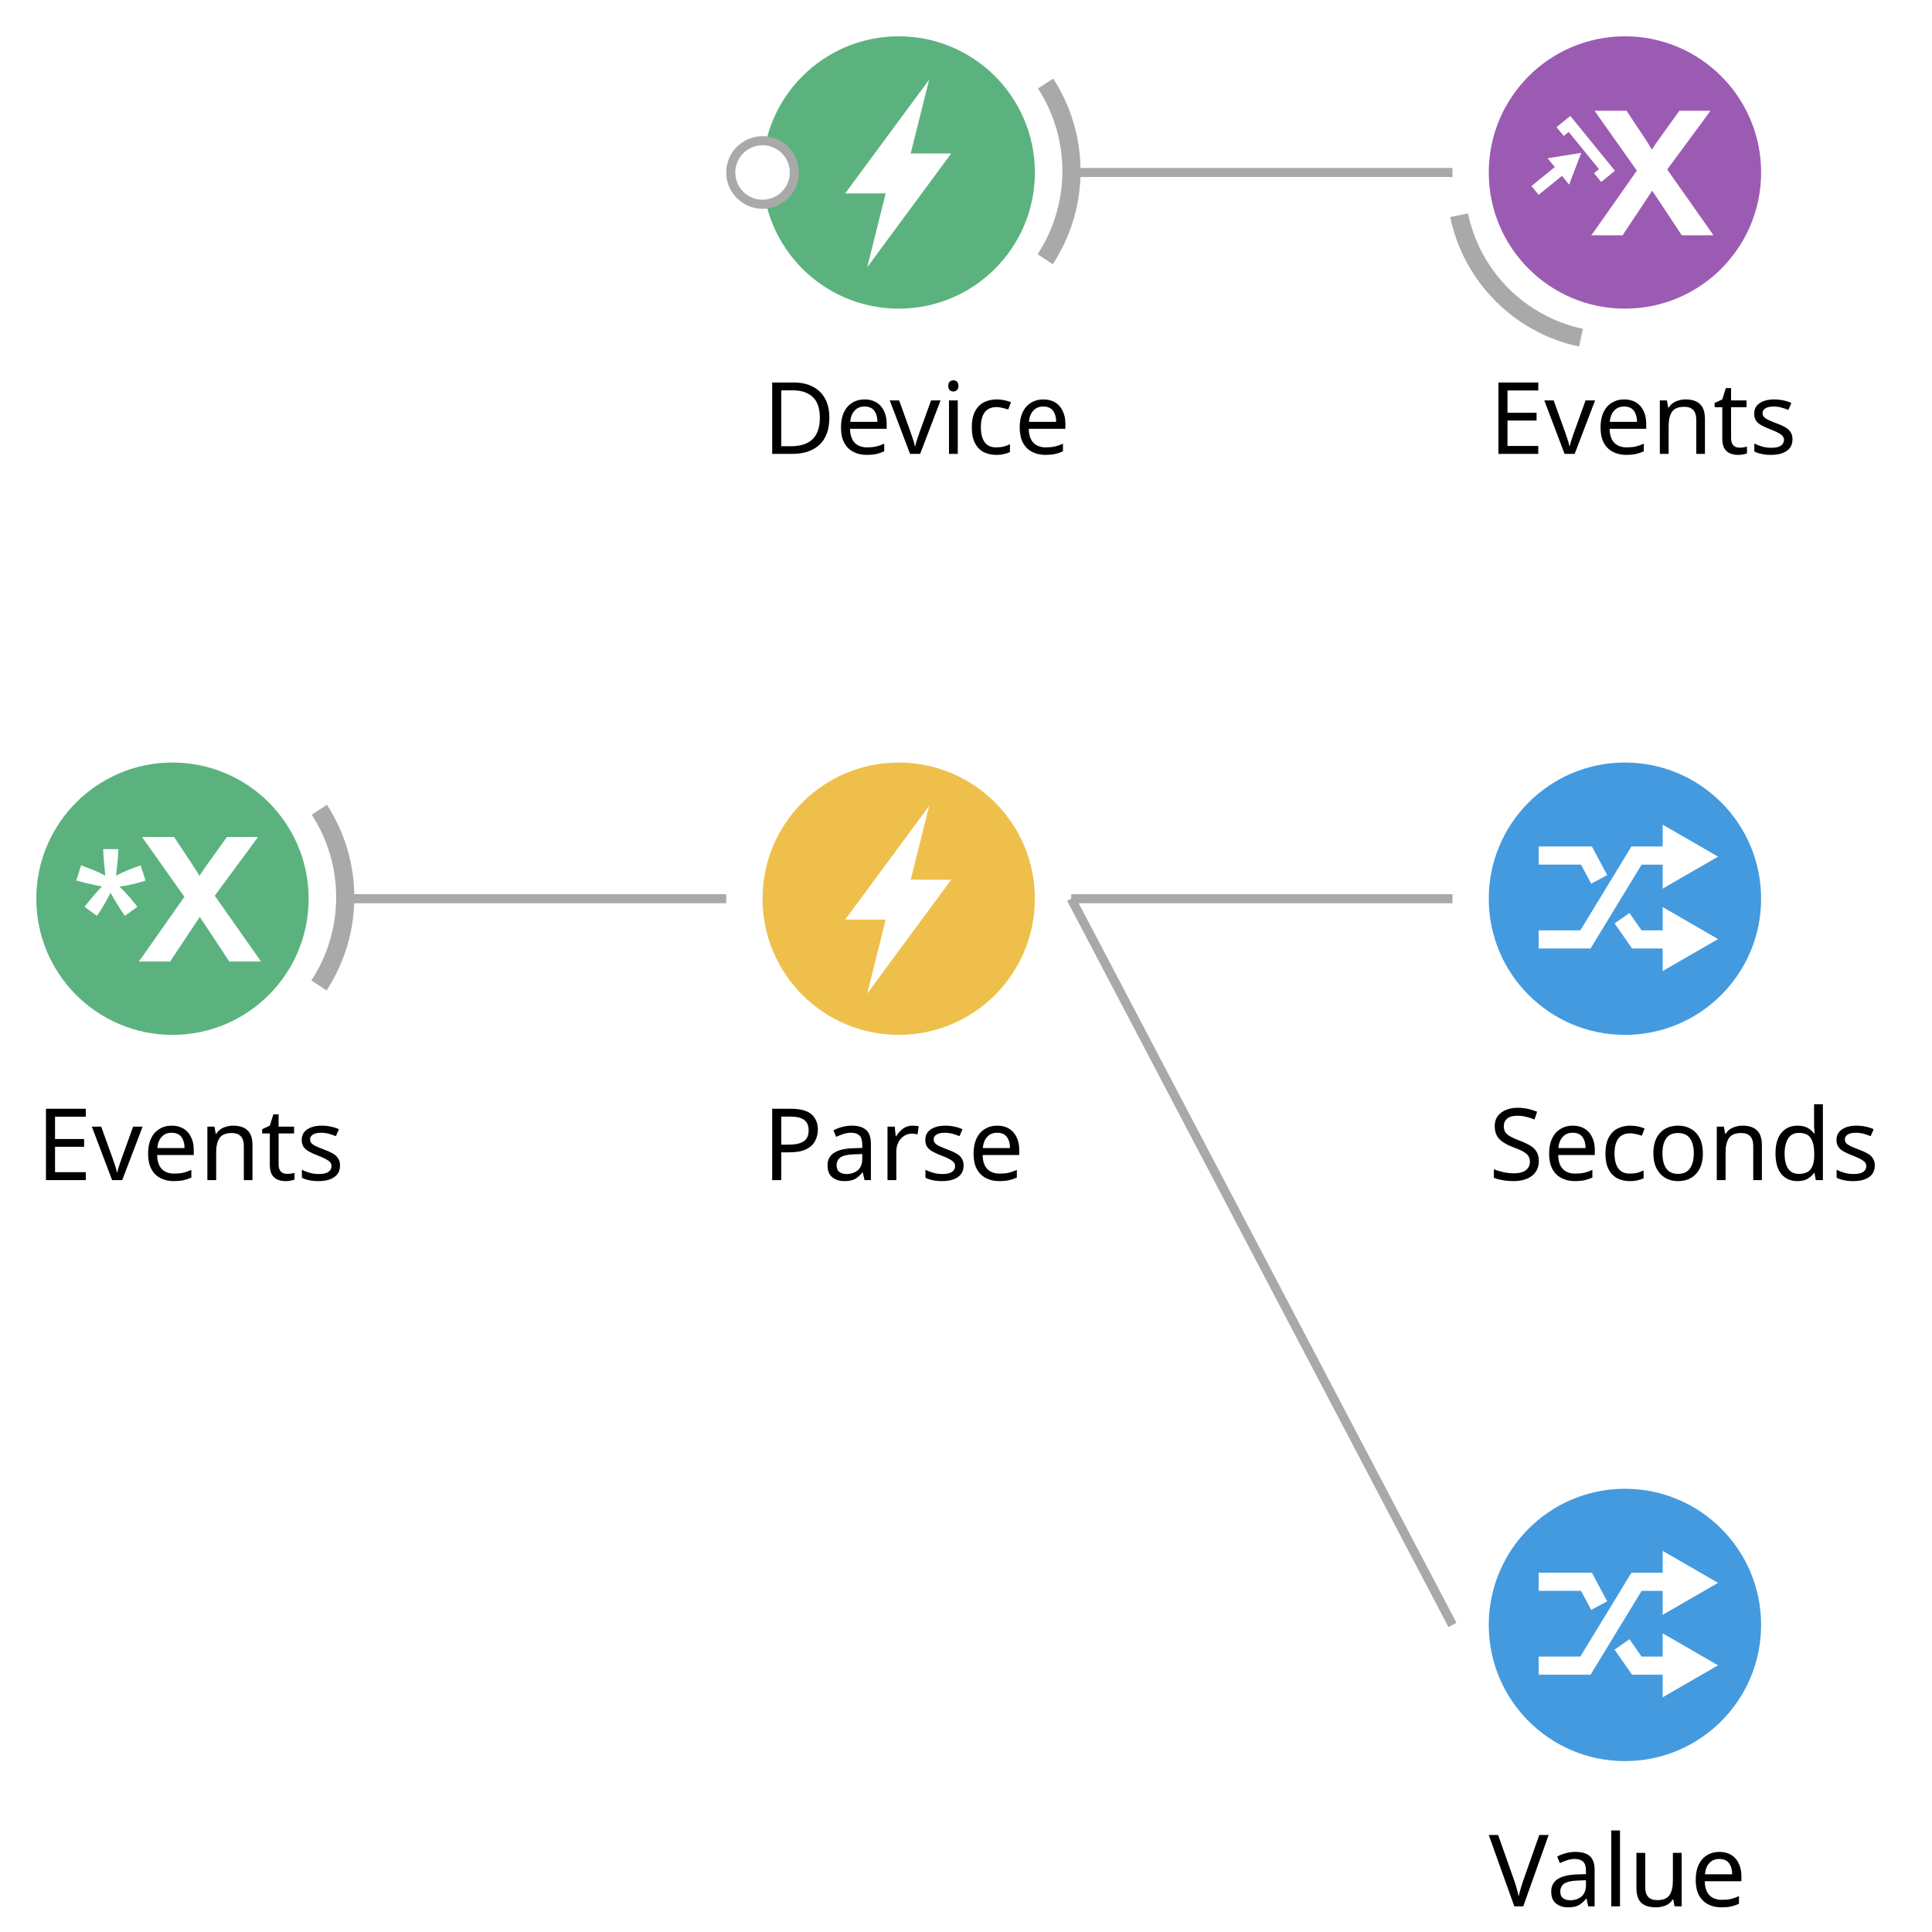
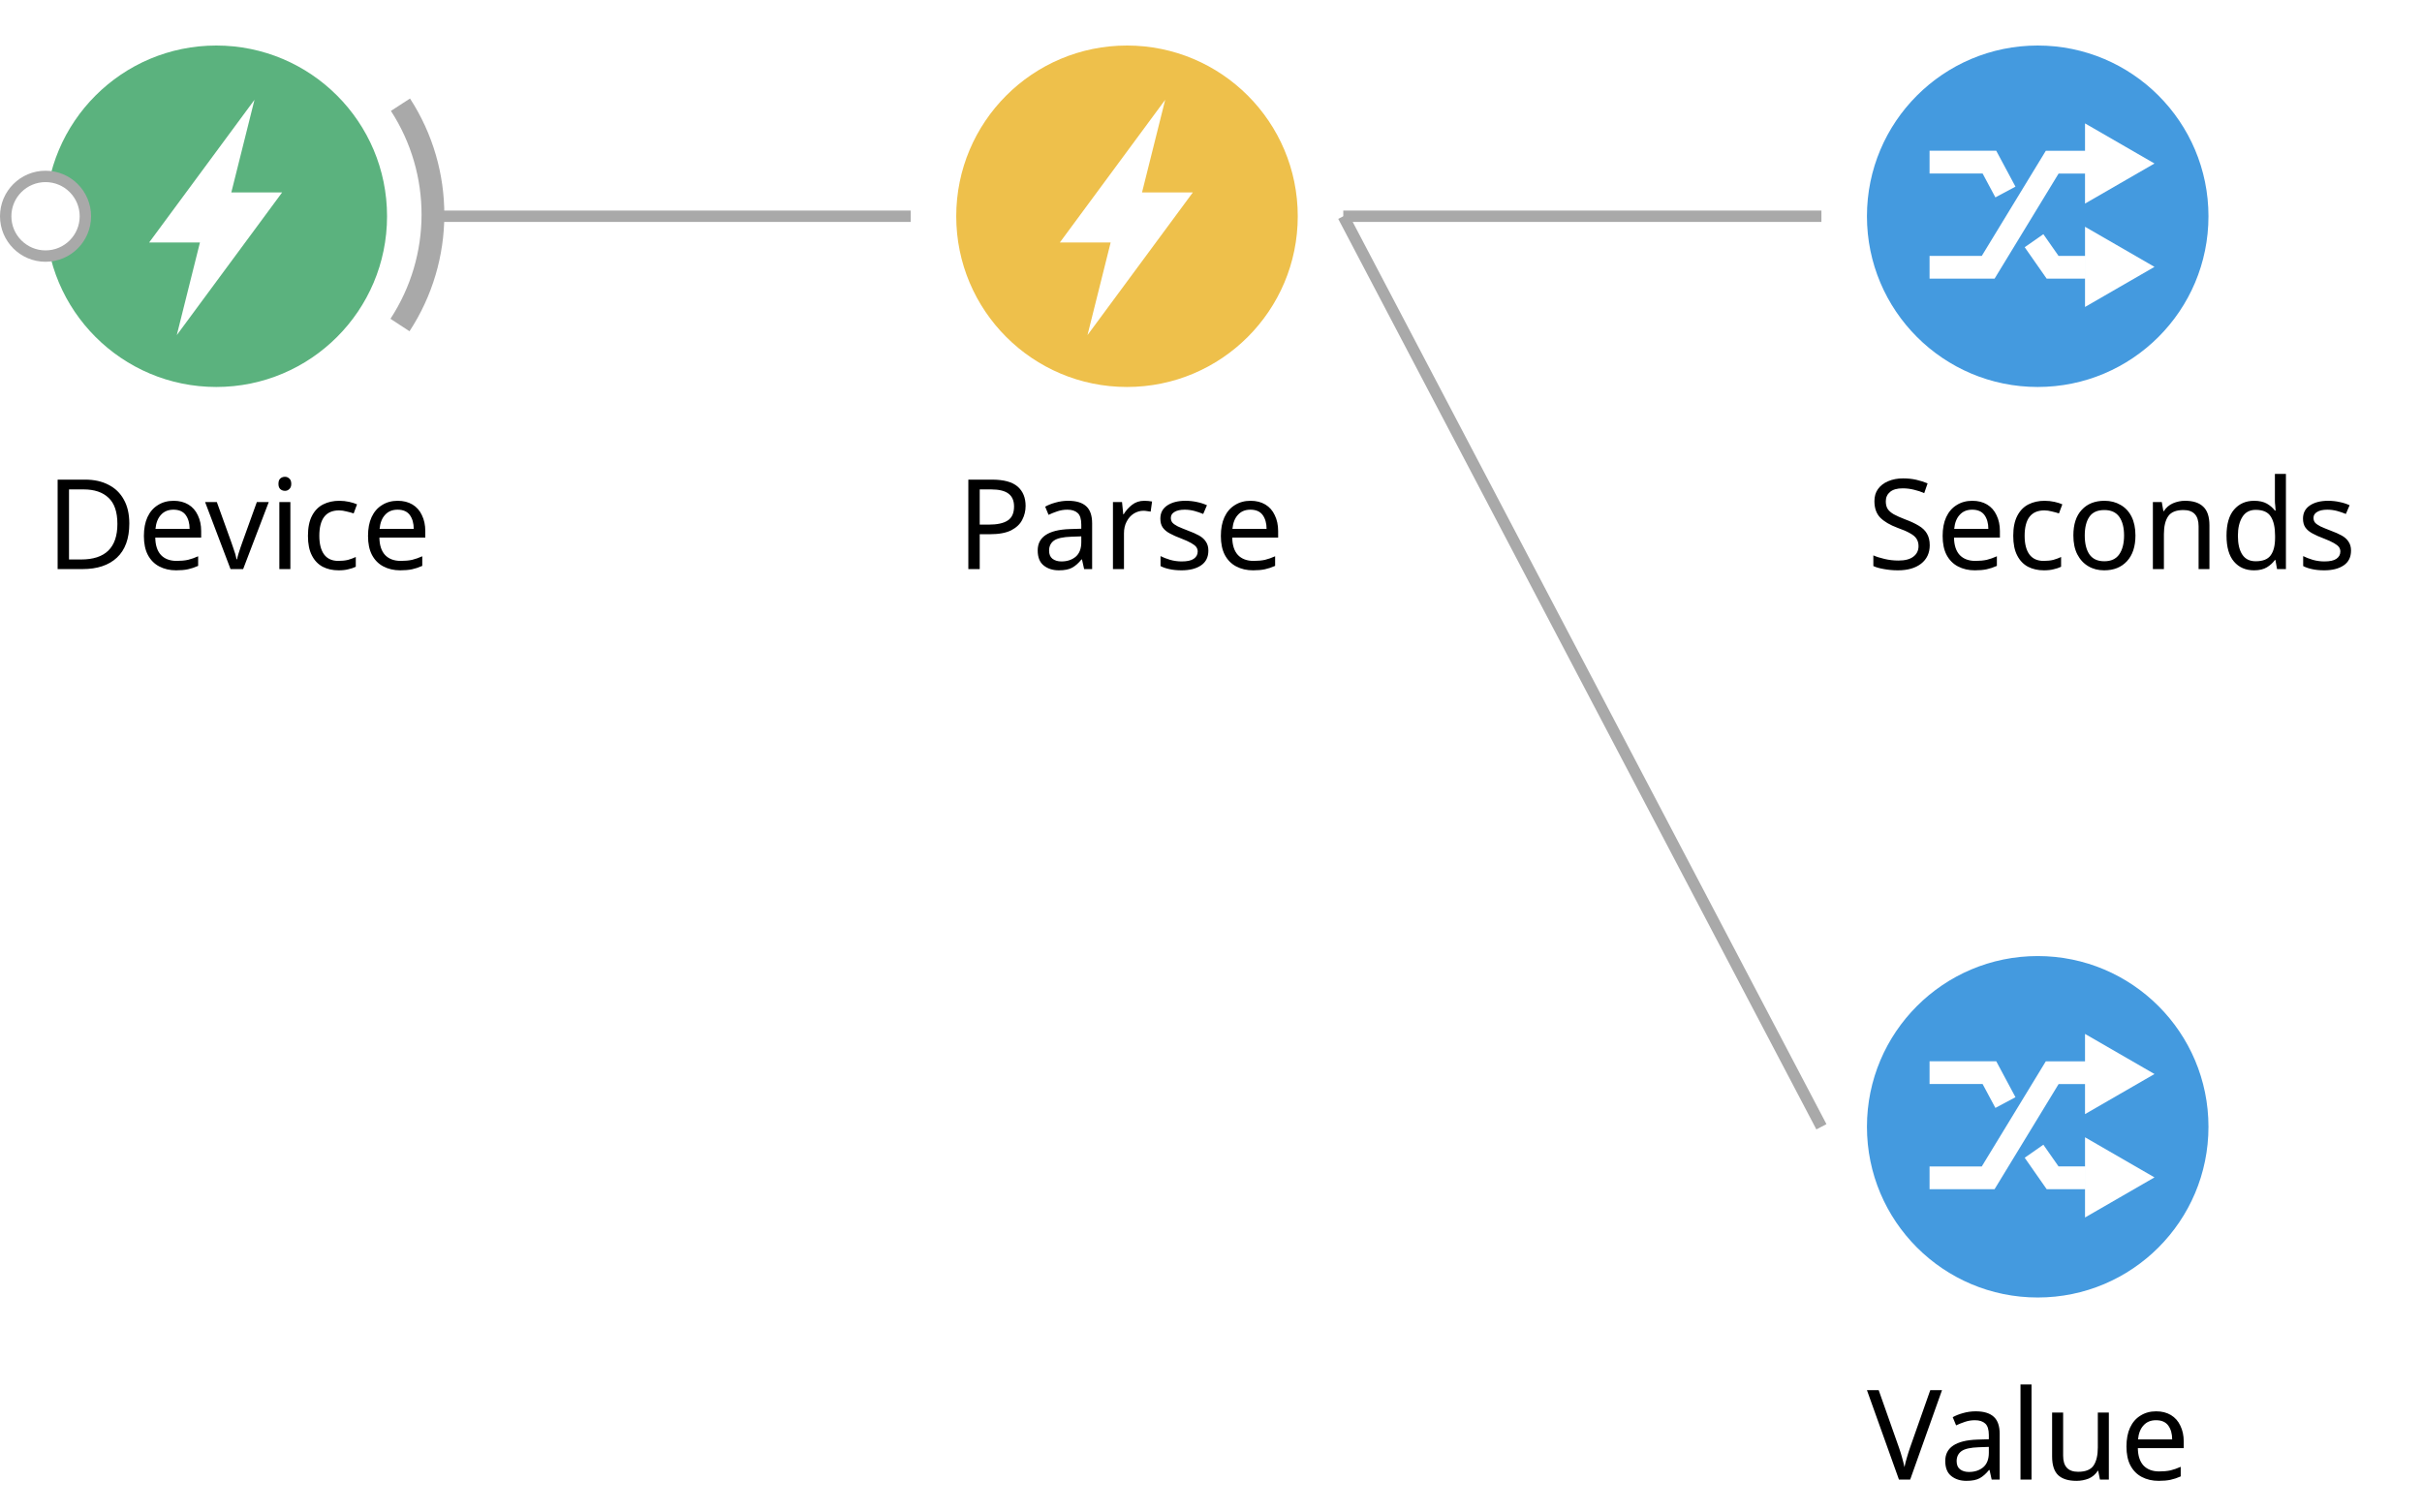
- <svg xmlns="http://www.w3.org/2000/svg" width="212.758" height="212.825" id="SvgGdi_output">
+ <svg xmlns="http://www.w3.org/2000/svg" width="212.758" height="132.825" id="SvgGdi_output">
  <rect id="background" height="100.00%" style="fill:rgb(255,255,255);" width="100.00%" y="0.00" x="0.00" />
  <g style="shape-rendering:auto;" id="root_group">
-     <line y1="19.00" style="stroke:rgb(169,169,169);fill:none;stroke-linecap:butt;stroke-miterlimit:9;opacity:1;stroke-width:1;stroke-linejoin:miter;" id="173" x2="160.00" y2="19.00" x1="118.00" />
-     <line y1="99.00" style="stroke:rgb(169,169,169);fill:none;stroke-linecap:butt;stroke-miterlimit:9;opacity:1;stroke-width:1;stroke-linejoin:miter;" id="174" x2="160.00" y2="99.00" x1="118.00" />
-     <line y1="99.00" style="stroke:rgb(169,169,169);fill:none;stroke-linecap:butt;stroke-miterlimit:9;opacity:1;stroke-width:1;stroke-linejoin:miter;" id="175" x2="160.00" y2="179.00" x1="118.00" />
-     <line y1="99.00" style="stroke:rgb(169,169,169);fill:none;stroke-linecap:butt;stroke-miterlimit:9;opacity:1;stroke-width:1;stroke-linejoin:miter;" id="176" x2="80.00" y2="99.00" x1="38.00" />
-     <path style="stroke:rgb(169,169,169);fill:none;stroke-linecap:butt;stroke-miterlimit:9;opacity:1;stroke-width:2;stroke-linejoin:miter;" transform="matrix(1.00 0.00 0.00 1.00 164.00 4.00 ) " id="177" d="M 10.158 33.2 C 3.405 31.759 -1.861 26.469 -3.271 19.71 " />
-     <ellipse id="178" cy="15.00" cx="15.00" transform="matrix(1.00 0.00 0.00 1.00 164.00 4.00 ) " rx="15.00" ry="15.00" style="stroke:none;opacity:1;fill:rgb(155,91,179);" />
-     <path d="M 11.656 8.2 12 8.7 16.312 14.794 11.656 21.419 11.281 21.919 14.75 21.919 14.844 21.762 18 17.012 18.469 17.7 21.156 21.762 21.25 21.919 24.75 21.919 24.406 21.419 19.656 14.669 24.062 8.7 24.406 8.2 21 8.2 20.906 8.325 18.687 11.419 C 18.463 11.729 18.223 12.106 17.968 12.481 17.77 12.155 17.587 11.842 17.312 11.419 L 15.281 8.356 15.187 8.2 11.656 8.2 z " style="stroke:none;fill-rule:evenodd;opacity:1;fill:rgb(255,255,255);" transform="matrix(1.00 0.00 0.00 1.00 164.00 4.00 ) " id="179" />
-     <path style="stroke:rgb(255,255,255);fill:none;stroke-linecap:butt;stroke-miterlimit:9;opacity:1;stroke-width:1.25;stroke-linejoin:miter;" transform="matrix(1.00 0.00 0.00 1.00 164.00 4.00 ) " id="180" d="M 7.859 10.494 8.895 9.651 13.019 14.722 11.989 15.56 " />
-     <path style="stroke:rgb(255,255,255);fill:none;stroke-linecap:butt;stroke-miterlimit:9;opacity:1;stroke-width:1.25;stroke-linejoin:miter;" transform="matrix(1.00 0.00 0.00 1.00 164.00 4.00 ) " id="181" d="M 5.1 16.975 7.688 14.871 " />
-     <path style="stroke:none;fill-rule:evenodd;opacity:1;fill:rgb(255,255,255);" transform="matrix(1.00 0.00 0.00 1.00 164.00 4.00 ) " id="182" d="M 8.85 16.342 6.485 13.434 10.186 12.839 9.518 14.591 z " />
-     <text id="183" transform="matrix(1.00 0.00 0.00 1.00 0.00 0.00 ) " x="164.00px" y="39.00px" style="stroke:none;clip-path:url(#185_text_clipper);font-family:Microsoft Sans Serif;fill:rgb(0,0,0);font-size:8.25pt;opacity:1;">
-       <tspan dy="8.25pt" id="187">Events</tspan>
+     <line y1="19.00" style="stroke:rgb(169,169,169);fill:none;stroke-linecap:butt;stroke-miterlimit:9;opacity:1;stroke-width:1;stroke-linejoin:miter;" id="366" x2="160.00" y2="19.00" x1="118.00" />
+     <line y1="19.00" style="stroke:rgb(169,169,169);fill:none;stroke-linecap:butt;stroke-miterlimit:9;opacity:1;stroke-width:1;stroke-linejoin:miter;" id="367" x2="160.00" y2="99.00" x1="118.00" />
+     <line y1="19.00" style="stroke:rgb(169,169,169);fill:none;stroke-linecap:butt;stroke-miterlimit:9;opacity:1;stroke-width:1;stroke-linejoin:miter;" id="368" x2="80.00" y2="19.00" x1="38.00" />
+     <ellipse id="369" cy="15.00" cx="15.00" transform="matrix(1.00 0.00 0.00 1.00 164.00 4.00 ) " rx="15.00" ry="15.00" style="stroke:none;opacity:1;fill:rgb(68,154,223);" />
+     <path d="M 19.156 13.888 19.156 10.365 19.156 6.841 25.259 10.365 22.207 12.126 z " style="stroke:none;fill-rule:evenodd;opacity:1;fill:rgb(255,255,255);" transform="matrix(1.00 0.00 0.00 1.00 164.00 4.00 ) " id="370" />
+     <path d="M 19.156 22.97 19.156 19.447 19.156 15.923 25.259 19.447 22.207 21.208 z " style="stroke:none;fill-rule:evenodd;opacity:1;fill:rgb(255,255,255);" transform="matrix(1.00 0.00 0.00 1.00 164.00 4.00 ) " id="371" />
+     <path d="M 5.5 19.484 10.649 19.484 16.274 10.248 19.373 10.248 M 14.677 17.148 16.309 19.483 19.22 19.483 M 5.5 10.244 10.759 10.244 12.165 12.871 " style="stroke:rgb(255,255,255);fill:none;stroke-linecap:butt;stroke-miterlimit:9;opacity:1;stroke-width:2;stroke-linejoin:miter;" transform="matrix(1.00 0.00 0.00 1.00 164.00 4.00 ) " id="372" />
+     <text id="373" transform="matrix(1.00 0.00 0.00 1.00 0.00 0.00 ) " x="164.00px" y="39.00px" style="stroke:none;clip-path:url(#375_text_clipper);font-family:Microsoft Sans Serif;fill:rgb(0,0,0);font-size:8.25pt;opacity:1;">
+       <tspan dy="8.25pt" id="377">Seconds</tspan>
    </text>
-     <ellipse id="189" cy="15.00" cx="15.00" transform="matrix(1.00 0.00 0.00 1.00 164.00 84.00 ) " rx="15.00" ry="15.00" style="stroke:none;opacity:1;fill:rgb(68,154,223);" />
-     <path d="M 19.156 13.888 19.156 10.365 19.156 6.841 25.259 10.365 22.207 12.126 z " style="stroke:none;fill-rule:evenodd;opacity:1;fill:rgb(255,255,255);" transform="matrix(1.00 0.00 0.00 1.00 164.00 84.00 ) " id="190" />
-     <path d="M 19.156 22.97 19.156 19.447 19.156 15.923 25.259 19.447 22.207 21.208 z " style="stroke:none;fill-rule:evenodd;opacity:1;fill:rgb(255,255,255);" transform="matrix(1.00 0.00 0.00 1.00 164.00 84.00 ) " id="191" />
-     <path d="M 5.5 19.484 10.649 19.484 16.274 10.248 19.373 10.248 M 14.677 17.148 16.309 19.483 19.22 19.483 M 5.5 10.244 10.759 10.244 12.165 12.871 " style="stroke:rgb(255,255,255);fill:none;stroke-linecap:butt;stroke-miterlimit:9;opacity:1;stroke-width:2;stroke-linejoin:miter;" transform="matrix(1.00 0.00 0.00 1.00 164.00 84.00 ) " id="192" />
-     <text id="193" transform="matrix(1.00 0.00 0.00 1.00 0.00 0.00 ) " x="164.00px" y="119.00px" style="stroke:none;clip-path:url(#195_text_clipper);font-family:Microsoft Sans Serif;fill:rgb(0,0,0);font-size:8.25pt;opacity:1;">
-       <tspan dy="8.25pt" id="197">Seconds</tspan>
+     <ellipse id="379" cy="15.00" cx="15.00" transform="matrix(1.00 0.00 0.00 1.00 164.00 84.00 ) " rx="15.00" ry="15.00" style="stroke:none;opacity:1;fill:rgb(68,154,223);" />
+     <path d="M 19.156 13.888 19.156 10.365 19.156 6.841 25.259 10.365 22.207 12.126 z " style="stroke:none;fill-rule:evenodd;opacity:1;fill:rgb(255,255,255);" transform="matrix(1.00 0.00 0.00 1.00 164.00 84.00 ) " id="380" />
+     <path d="M 19.156 22.97 19.156 19.447 19.156 15.923 25.259 19.447 22.207 21.208 z " style="stroke:none;fill-rule:evenodd;opacity:1;fill:rgb(255,255,255);" transform="matrix(1.00 0.00 0.00 1.00 164.00 84.00 ) " id="381" />
+     <path d="M 5.5 19.484 10.649 19.484 16.274 10.248 19.373 10.248 M 14.677 17.148 16.309 19.483 19.22 19.483 M 5.5 10.244 10.759 10.244 12.165 12.871 " style="stroke:rgb(255,255,255);fill:none;stroke-linecap:butt;stroke-miterlimit:9;opacity:1;stroke-width:2;stroke-linejoin:miter;" transform="matrix(1.00 0.00 0.00 1.00 164.00 84.00 ) " id="382" />
+     <text id="383" transform="matrix(1.00 0.00 0.00 1.00 0.00 0.00 ) " x="164.00px" y="119.00px" style="stroke:none;clip-path:url(#385_text_clipper);font-family:Microsoft Sans Serif;fill:rgb(0,0,0);font-size:8.25pt;opacity:1;">
+       <tspan dy="8.25pt" id="387">Value</tspan>
    </text>
-     <ellipse id="199" cy="15.00" cx="15.00" transform="matrix(1.00 0.00 0.00 1.00 164.00 164.00 ) " rx="15.00" ry="15.00" style="stroke:none;opacity:1;fill:rgb(68,154,223);" />
-     <path d="M 19.156 13.888 19.156 10.365 19.156 6.841 25.259 10.365 22.207 12.126 z " style="stroke:none;fill-rule:evenodd;opacity:1;fill:rgb(255,255,255);" transform="matrix(1.00 0.00 0.00 1.00 164.00 164.00 ) " id="200" />
-     <path d="M 19.156 22.97 19.156 19.447 19.156 15.923 25.259 19.447 22.207 21.208 z " style="stroke:none;fill-rule:evenodd;opacity:1;fill:rgb(255,255,255);" transform="matrix(1.00 0.00 0.00 1.00 164.00 164.00 ) " id="201" />
-     <path d="M 5.5 19.484 10.649 19.484 16.274 10.248 19.373 10.248 M 14.677 17.148 16.309 19.483 19.22 19.483 M 5.5 10.244 10.759 10.244 12.165 12.871 " style="stroke:rgb(255,255,255);fill:none;stroke-linecap:butt;stroke-miterlimit:9;opacity:1;stroke-width:2;stroke-linejoin:miter;" transform="matrix(1.00 0.00 0.00 1.00 164.00 164.00 ) " id="202" />
-     <text id="203" transform="matrix(1.00 0.00 0.00 1.00 0.00 0.00 ) " x="164.00px" y="199.00px" style="stroke:none;clip-path:url(#205_text_clipper);font-family:Microsoft Sans Serif;fill:rgb(0,0,0);font-size:8.25pt;opacity:1;">
-       <tspan dy="8.25pt" id="207">Value</tspan>
+     <ellipse id="389" cy="15.00" cx="15.00" transform="matrix(1.00 0.00 0.00 1.00 84.00 4.00 ) " rx="15.00" ry="15.00" style="stroke:none;opacity:1;fill:rgb(238,192,75);" />
+     <path d="M 11.529 25.444 20.783 12.908 16.32 12.908 18.355 4.769 9.101 17.305 13.564 17.305 z " style="stroke:none;fill-rule:evenodd;opacity:1;fill:rgb(255,255,255);" transform="matrix(1.00 0.00 0.00 1.00 84.00 4.00 ) " id="390" />
+     <text id="391" transform="matrix(1.00 0.00 0.00 1.00 0.00 0.00 ) " x="84.00px" y="39.00px" style="stroke:none;clip-path:url(#393_text_clipper);font-family:Microsoft Sans Serif;fill:rgb(0,0,0);font-size:8.25pt;opacity:1;">
+       <tspan dy="8.25pt" id="395">Parse</tspan>
    </text>
-     <path d="M 31.179 5.2 C 34.998 11.092 34.981 18.682 31.136 24.557 " style="stroke:rgb(169,169,169);fill:none;stroke-linecap:butt;stroke-miterlimit:9;opacity:1;stroke-width:2;stroke-linejoin:miter;" transform="matrix(1.00 0.00 0.00 1.00 84.00 4.00 ) " id="209" />
-     <ellipse id="210" cy="15.00" cx="15.00" transform="matrix(1.00 0.00 0.00 1.00 84.00 4.00 ) " rx="15.00" ry="15.00" style="stroke:none;opacity:1;fill:rgb(91,178,126);" />
-     <path d="M 11.529 25.444 20.783 12.908 16.32 12.908 18.355 4.769 9.101 17.305 13.564 17.305 z " style="stroke:none;fill-rule:evenodd;opacity:1;fill:rgb(255,255,255);" transform="matrix(1.00 0.00 0.00 1.00 84.00 4.00 ) " id="211" />
-     <ellipse id="212" cy="19.00" cx="84.00" rx="3.00" ry="3.00" style="stroke:rgb(169,169,169);fill:none;stroke-linecap:butt;stroke-miterlimit:9;opacity:1;stroke-width:2;stroke-linejoin:miter;" />
-     <ellipse id="213" cy="19.00" cx="84.00" rx="3.00" ry="3.00" style="stroke:none;opacity:1;fill:rgb(255,255,255);" />
-     <text id="214" transform="matrix(1.00 0.00 0.00 1.00 0.00 0.00 ) " x="84.00px" y="39.00px" style="stroke:none;clip-path:url(#216_text_clipper);font-family:Microsoft Sans Serif;fill:rgb(0,0,0);font-size:8.25pt;opacity:1;">
-       <tspan dy="8.25pt" id="218">Device</tspan>
-     </text>
-     <ellipse id="220" cy="15.00" cx="15.00" transform="matrix(1.00 0.00 0.00 1.00 84.00 84.00 ) " rx="15.00" ry="15.00" style="stroke:none;opacity:1;fill:rgb(238,192,75);" />
-     <path d="M 11.529 25.444 20.783 12.908 16.32 12.908 18.355 4.769 9.101 17.305 13.564 17.305 z " style="stroke:none;fill-rule:evenodd;opacity:1;fill:rgb(255,255,255);" transform="matrix(1.00 0.00 0.00 1.00 84.00 84.00 ) " id="221" />
-     <text id="222" transform="matrix(1.00 0.00 0.00 1.00 0.00 0.00 ) " x="84.00px" y="119.00px" style="stroke:none;clip-path:url(#224_text_clipper);font-family:Microsoft Sans Serif;fill:rgb(0,0,0);font-size:8.25pt;opacity:1;">
-       <tspan dy="8.25pt" id="226">Parse</tspan>
-     </text>
-     <path d="M 31.179 5.2 C 34.998 11.092 34.981 18.682 31.136 24.557 " style="stroke:rgb(169,169,169);fill:none;stroke-linecap:butt;stroke-miterlimit:9;opacity:1;stroke-width:2;stroke-linejoin:miter;" transform="matrix(1.00 0.00 0.00 1.00 4.00 84.00 ) " id="228" />
-     <ellipse id="229" cy="15.00" cx="15.00" transform="matrix(1.00 0.00 0.00 1.00 4.00 84.00 ) " rx="15.00" ry="15.00" style="stroke:none;opacity:1;fill:rgb(91,178,126);" />
-     <path style="stroke:none;fill-rule:evenodd;opacity:1;fill:rgb(255,255,255);" transform="matrix(1.00 0.00 0.00 1.00 4.00 84.00 ) " id="230" d="M 4.403 13 4.933 11.327 C 6.156 11.767 7.045 12.148 7.598 12.47 7.452 11.048 7.375 10.07 7.368 9.535 L 9.04 9.535 C 9.017 10.313 8.929 11.287 8.775 12.458 9.567 12.05 10.475 11.672 11.498 11.327 L 12.028 13 C 11.052 13.33 10.094 13.55 9.156 13.66 9.625 14.077 10.286 14.819 11.14 15.888 L 9.756 16.889 C 9.31 16.269 8.783 15.424 8.175 14.355 7.606 15.463 7.106 16.308 6.675 16.889 L 5.314 15.888 C 6.206 14.764 6.845 14.022 7.229 13.66 6.237 13.464 5.295 13.244 4.403 13 z " />
-     <path d="M 11.656 8.2 12 8.7 16.312 14.794 11.656 21.419 11.281 21.919 14.75 21.919 14.844 21.762 18 17.012 18.469 17.7 21.156 21.762 21.25 21.919 24.75 21.919 24.406 21.419 19.656 14.669 24.062 8.7 24.406 8.2 21 8.2 20.906 8.325 18.687 11.419 C 18.463 11.729 18.223 12.106 17.968 12.481 17.77 12.155 17.587 11.842 17.312 11.419 L 15.281 8.356 15.187 8.2 11.656 8.2 z " style="stroke:none;fill-rule:evenodd;opacity:1;fill:rgb(255,255,255);" transform="matrix(1.00 0.00 0.00 1.00 4.00 84.00 ) " id="231" />
-     <text id="232" transform="matrix(1.00 0.00 0.00 1.00 0.00 0.00 ) " x="4.00px" y="119.00px" style="stroke:none;clip-path:url(#234_text_clipper);font-family:Microsoft Sans Serif;fill:rgb(0,0,0);font-size:8.25pt;opacity:1;">
-       <tspan dy="8.25pt" id="236">Events</tspan>
+     <path style="stroke:rgb(169,169,169);fill:none;stroke-linecap:butt;stroke-miterlimit:9;opacity:1;stroke-width:2;stroke-linejoin:miter;" transform="matrix(1.00 0.00 0.00 1.00 4.00 4.00 ) " id="397" d="M 31.179 5.2 C 34.998 11.092 34.981 18.682 31.136 24.557 " />
+     <ellipse id="398" cy="15.00" cx="15.00" transform="matrix(1.00 0.00 0.00 1.00 4.00 4.00 ) " rx="15.00" ry="15.00" style="stroke:none;opacity:1;fill:rgb(91,178,126);" />
+     <path d="M 11.529 25.444 20.783 12.908 16.32 12.908 18.355 4.769 9.101 17.305 13.564 17.305 z " style="stroke:none;fill-rule:evenodd;opacity:1;fill:rgb(255,255,255);" transform="matrix(1.00 0.00 0.00 1.00 4.00 4.00 ) " id="399" />
+     <ellipse id="400" cy="19.00" cx="4.00" rx="3.00" ry="3.00" style="stroke:rgb(169,169,169);fill:none;stroke-linecap:butt;stroke-miterlimit:9;opacity:1;stroke-width:2;stroke-linejoin:miter;" />
+     <ellipse id="401" cy="19.00" cx="4.00" rx="3.00" ry="3.00" style="stroke:none;opacity:1;fill:rgb(255,255,255);" />
+     <text id="402" transform="matrix(1.00 0.00 0.00 1.00 0.00 0.00 ) " x="4.00px" y="39.00px" style="stroke:none;clip-path:url(#404_text_clipper);font-family:Microsoft Sans Serif;fill:rgb(0,0,0);font-size:8.25pt;opacity:1;">
+       <tspan dy="8.25pt" id="406">Device</tspan>
    </text>
  </g>
  <defs id="clips_hatches_and_gradients">
-     <clipPath id="185_text_clipper">
-       <rect x="164.00" y="39.00" width="38.30" height="13.83" id="186" />
+     <clipPath id="375_text_clipper">
+       <rect x="164.00" y="39.00" width="47.76" height="13.83" id="376" />
    </clipPath>
-     <clipPath id="195_text_clipper">
-       <rect x="164.00" y="119.00" width="47.76" height="13.83" id="196" />
+     <clipPath id="385_text_clipper">
+       <rect x="164.00" y="119.00" width="32.71" height="13.83" id="386" />
    </clipPath>
-     <clipPath id="205_text_clipper">
-       <rect x="164.00" y="199.00" width="32.71" height="13.83" id="206" />
+     <clipPath id="393_text_clipper">
+       <rect x="84.00" y="39.00" width="33.26" height="13.83" id="394" />
    </clipPath>
-     <clipPath id="216_text_clipper">
-       <rect x="84.00" y="39.00" width="38.36" height="13.83" id="217" />
-     </clipPath>
-     <clipPath id="224_text_clipper">
-       <rect x="84.00" y="119.00" width="33.26" height="13.83" id="225" />
-     </clipPath>
-     <clipPath id="234_text_clipper">
-       <rect x="4.00" y="119.00" width="38.30" height="13.83" id="235" />
+     <clipPath id="404_text_clipper">
+       <rect x="4.00" y="39.00" width="38.36" height="13.83" id="405" />
    </clipPath>
  </defs>
</svg>
